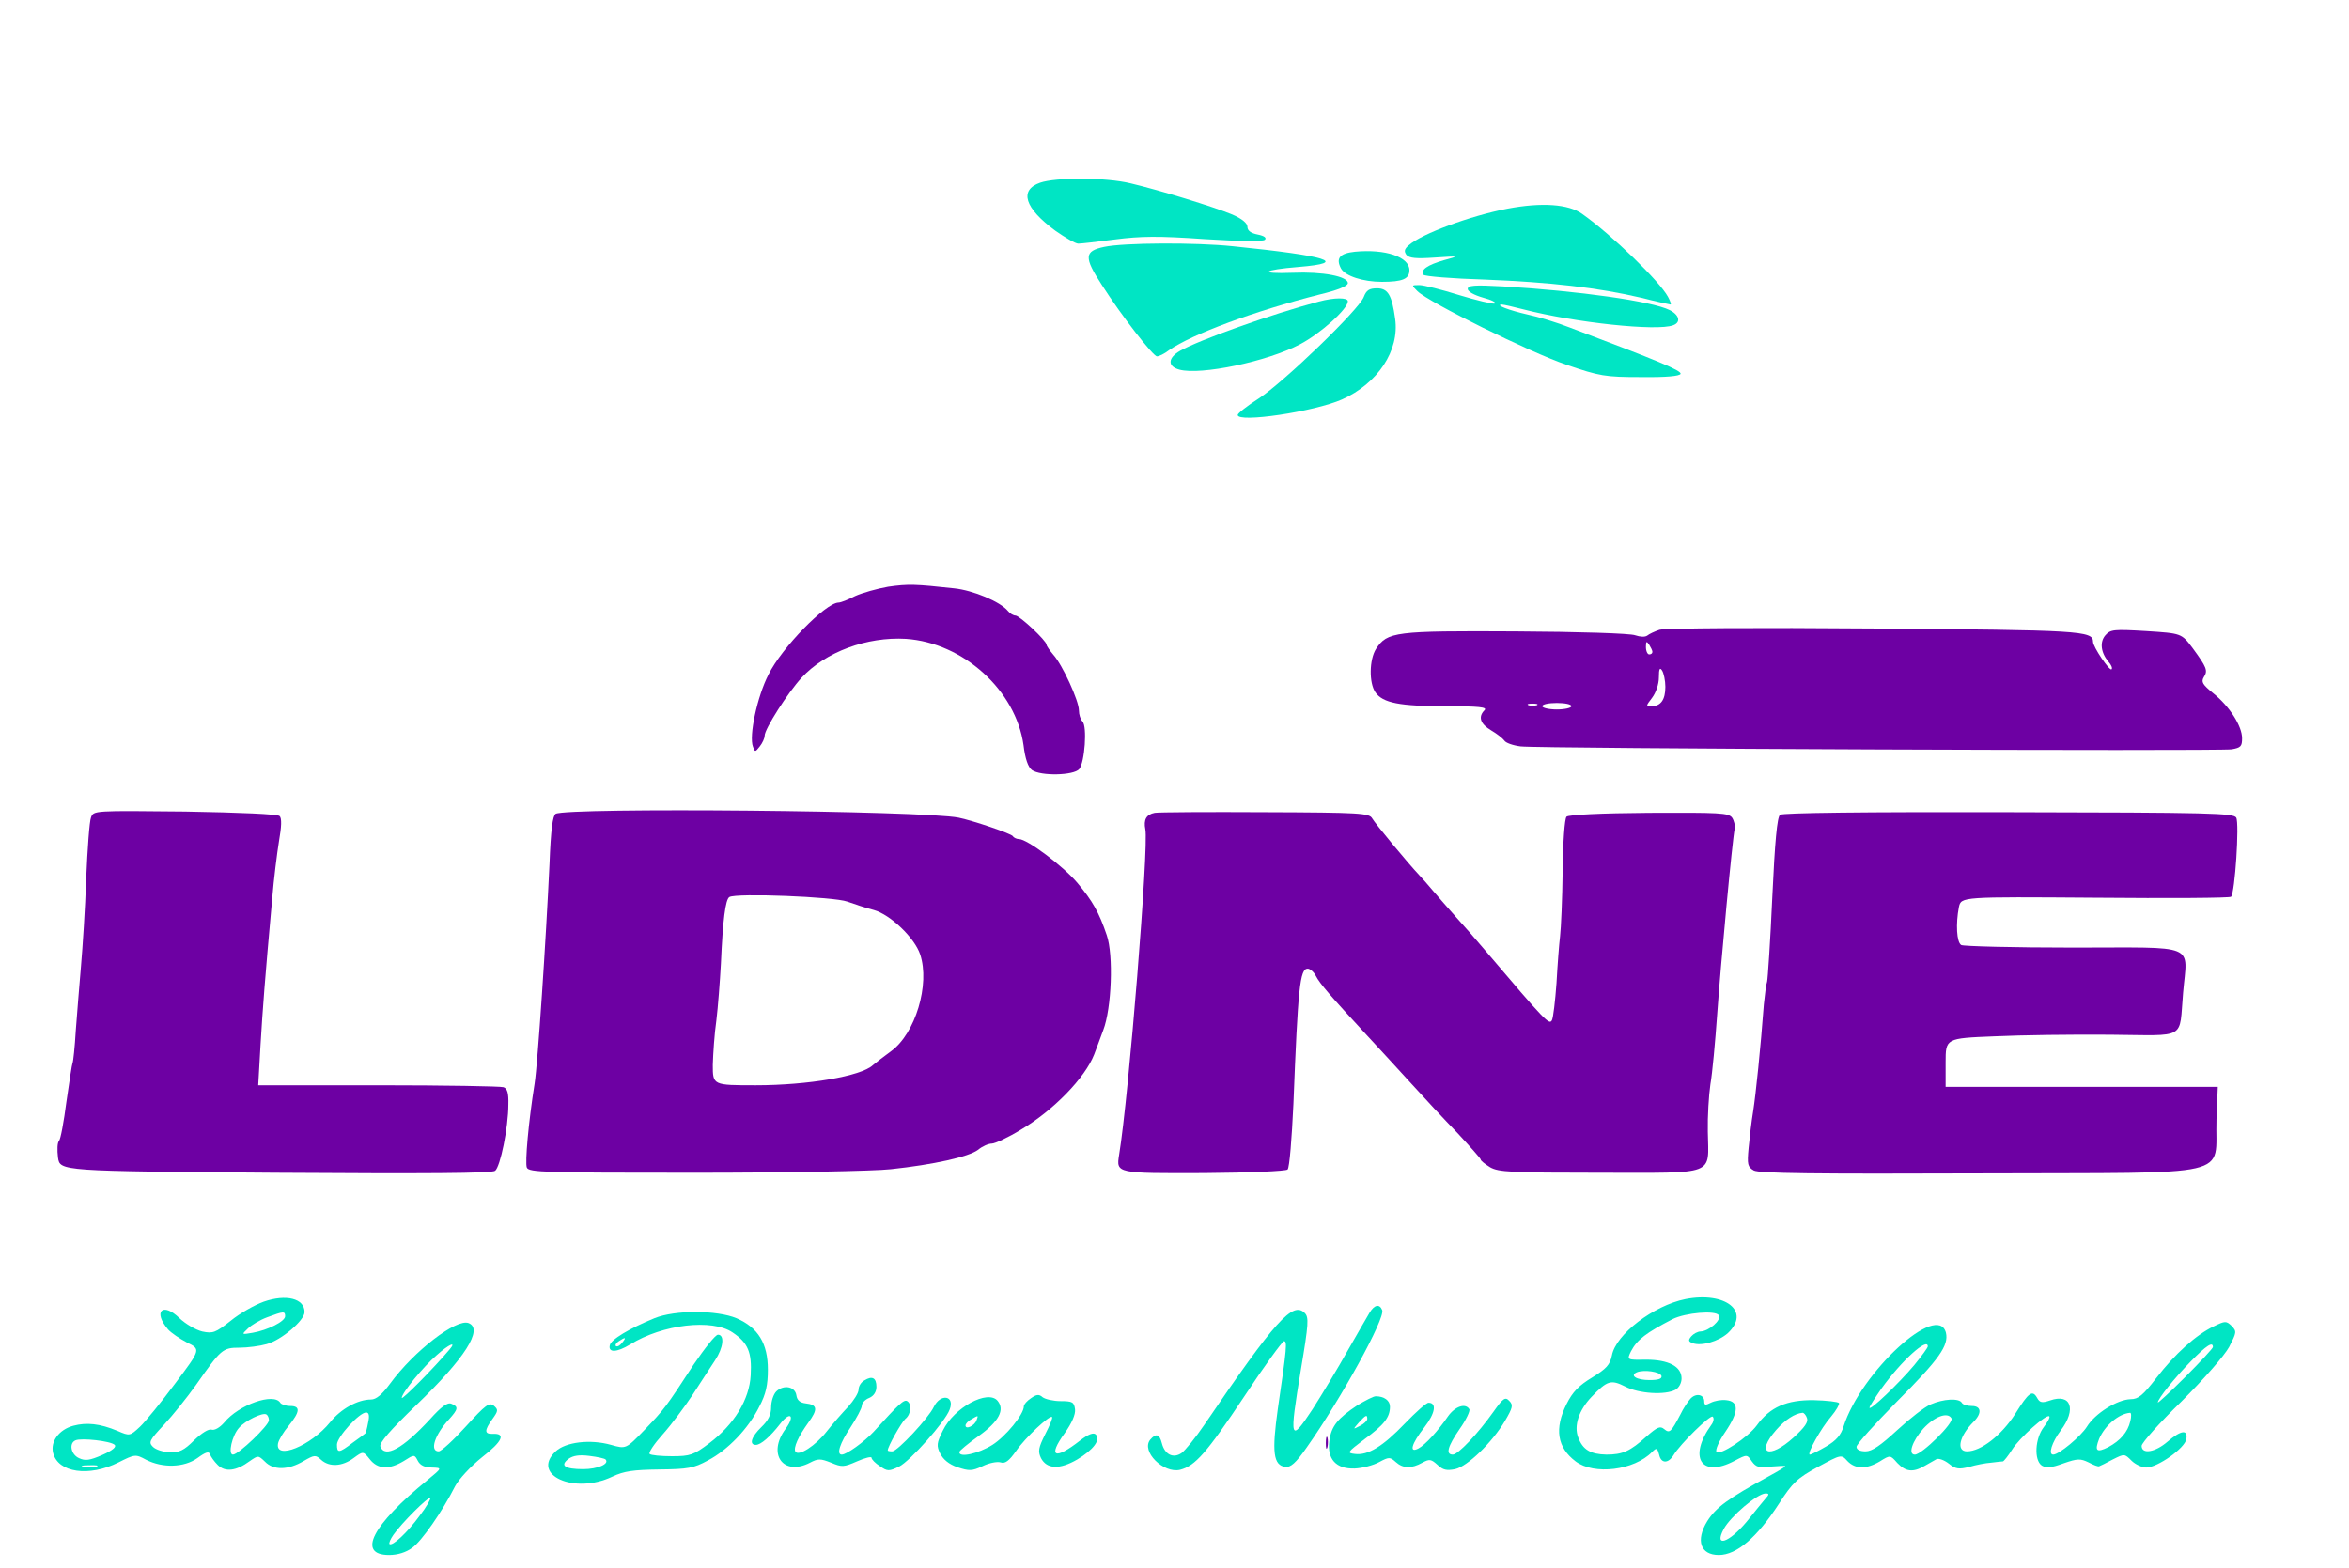
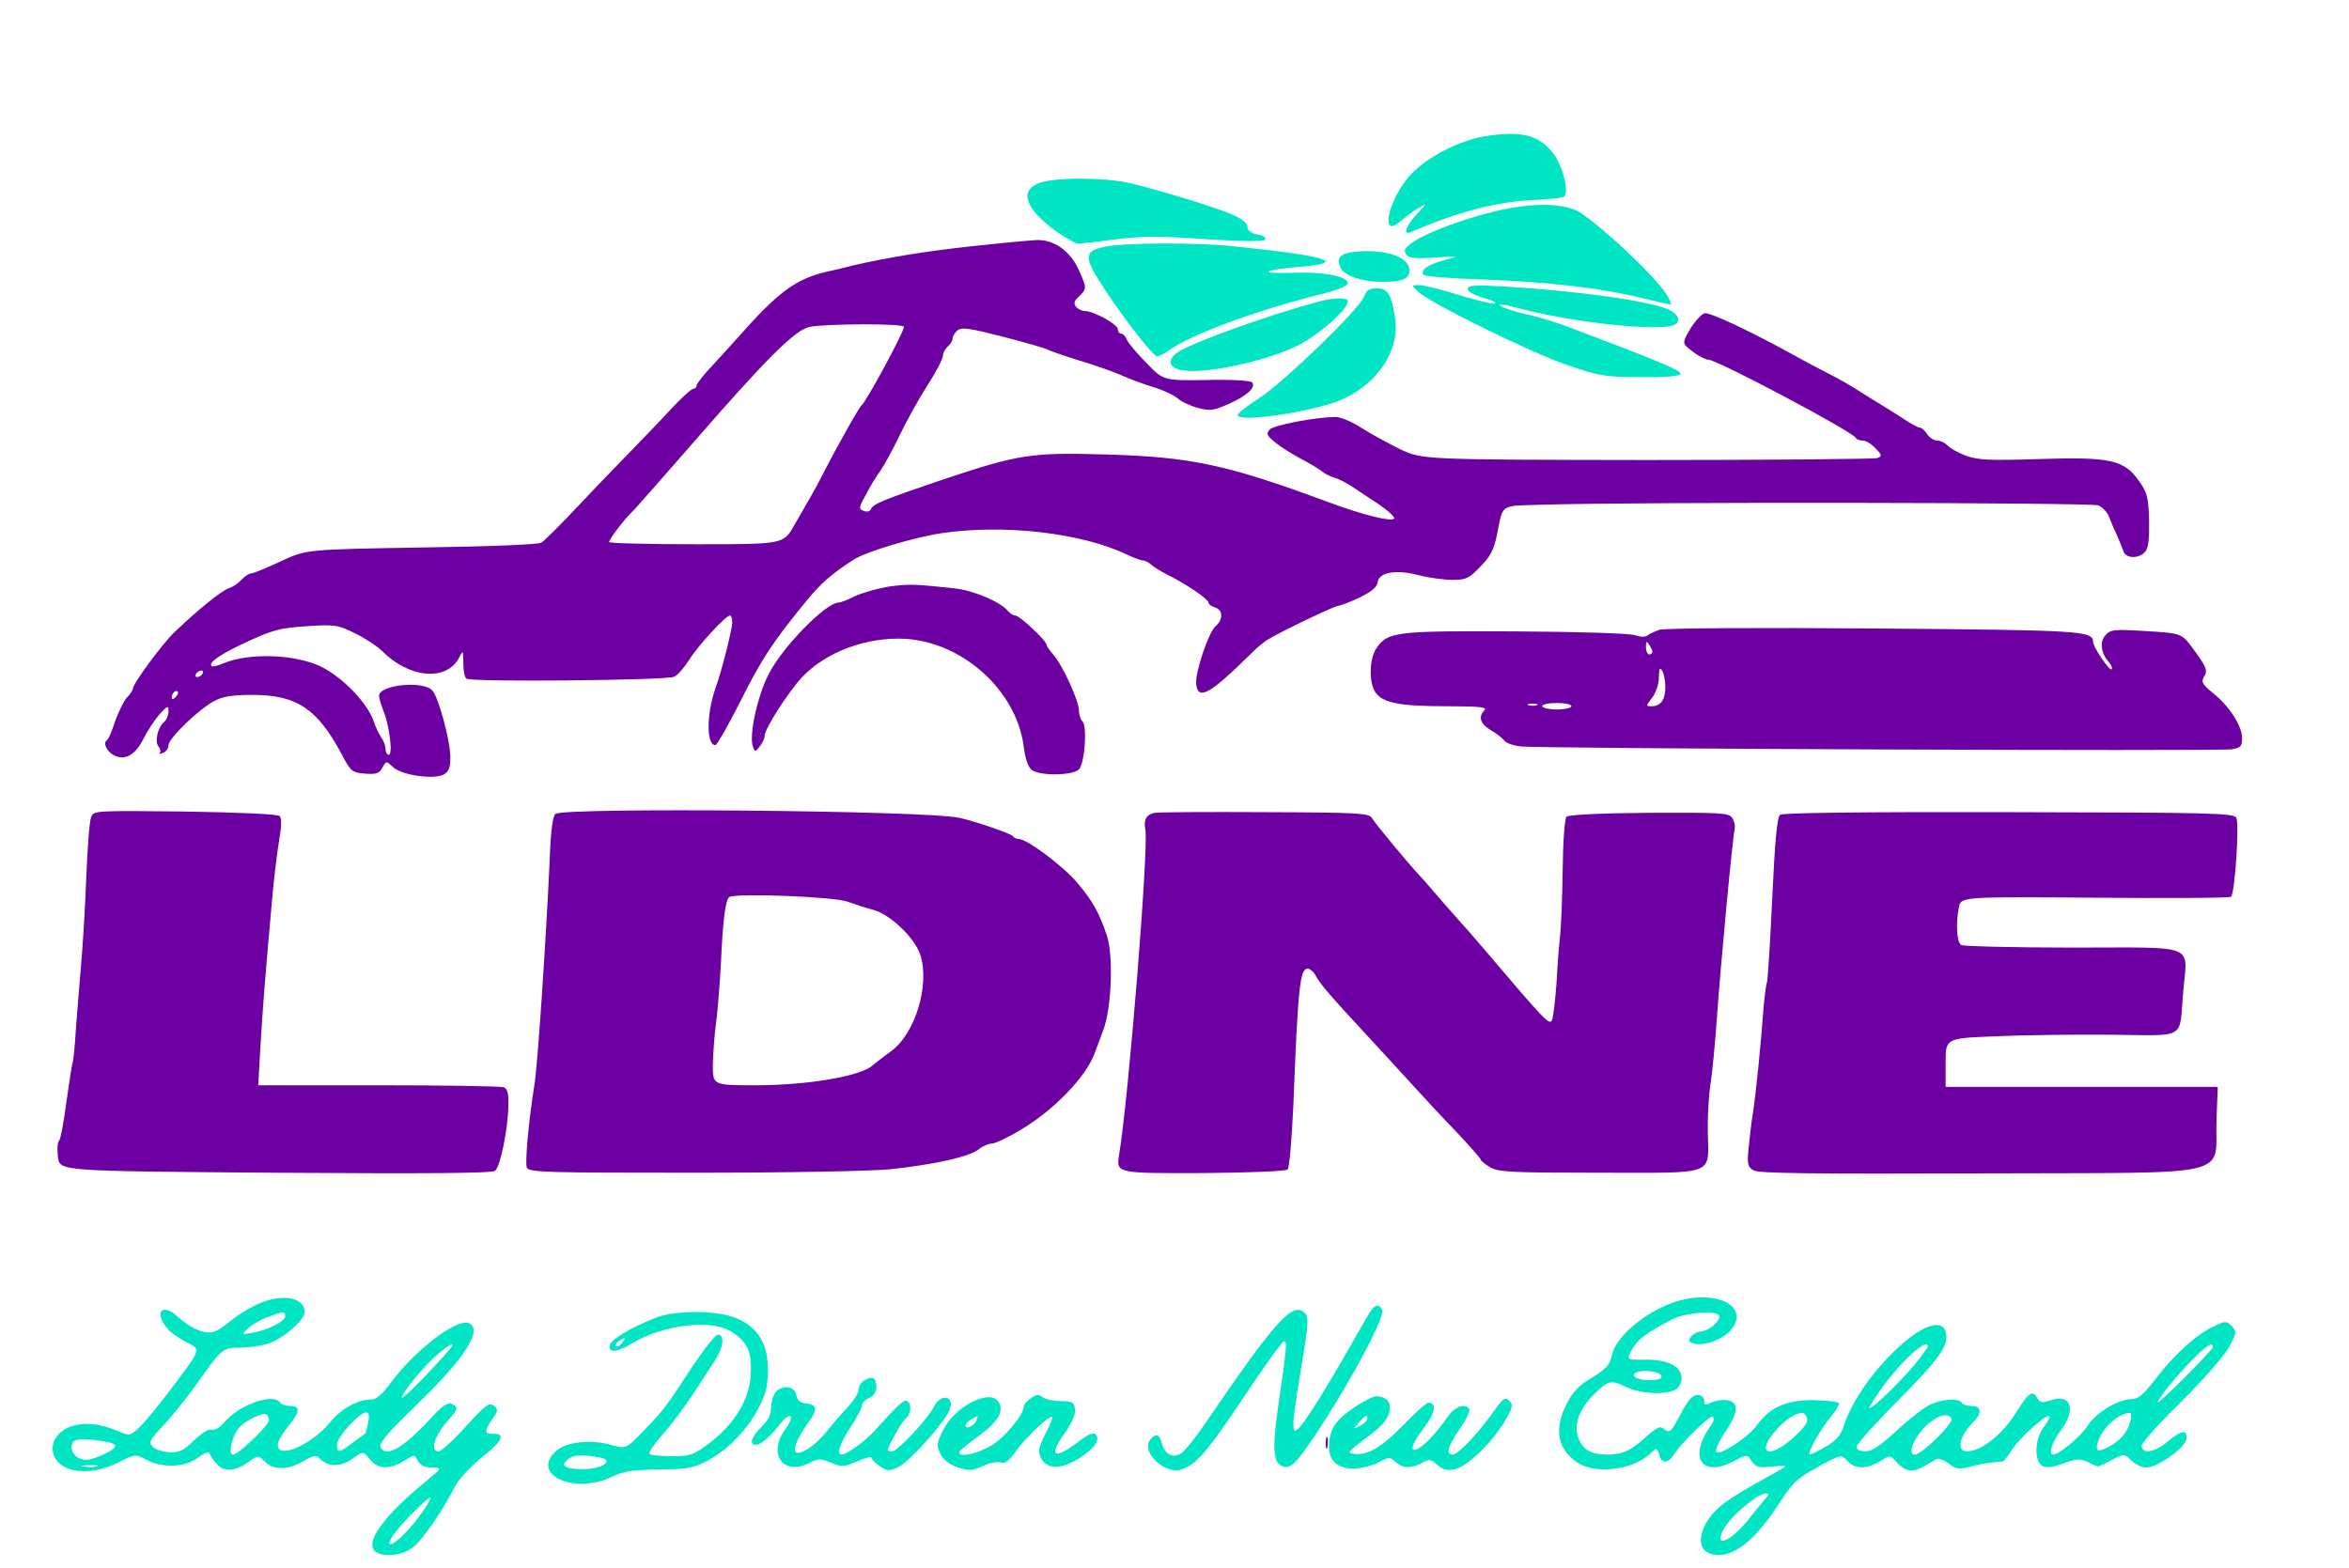
<svg xmlns="http://www.w3.org/2000/svg" version="1.1" viewBox="0 0 725 484">
  <g transform="translate(0,484) scale(0.1,-0.1)">
    <g fill="#6d00a3" class="ldne-purple">
+       <path d="M3000 4080 c-147 -16 -262 -35 -370 -60 -19 -5 -55 -14 -80 -19 -95 -23 -148 -62 -271 -201 -17 -19 -53 -59 -80 -88 -27 -28 -49 -57 -49 -62 0 -6 -5 -10 -10 -10 -6 0 -39 -30 -73 -67 -34 -37 -96 -101 -137 -143 -41 -42 -113 -117 -159 -166 -46 -49 -91 -93 -100 -99 -9 -6 -162 -12 -371 -15 -355 -6 -355 -6 -434 -43 -43 -20 -84 -37 -91 -37 -6 0 -20 -9 -30 -20 -10 -11 -27 -22 -39 -26 -22 -7 -95 -66 -167 -135 -39 -37 -129 -160 -129 -175 0 -4 -8 -17 -19 -28 -10 -12 -26 -45 -36 -73 -9 -29 -20 -55 -25 -58 -13 -8 -1 -34 21 -46 34 -18 67 0 92 51 13 26 36 60 50 76 25 27 27 27 27 8 0 -12 -6 -27 -14 -33 -19 -16 -29 -60 -17 -75 6 -7 8 -16 4 -20 -4 -4 0 -4 10 0 9 3 17 14 17 24 0 20 92 110 141 136 26 14 55 19 119 19 136 0 200 -43 275 -184 28 -53 32 -56 72 -59 34 -3 44 1 53 18 12 22 12 22 33 2 27 -25 125 -39 156 -23 16 9 21 21 21 53 0 51 -37 188 -56 207 -29 31 -164 17 -164 -17 0 -7 6 -27 13 -45 19 -45 30 -137 17 -137 -5 0 -10 8 -10 18 0 10 -6 26 -14 37 -7 11 -17 31 -21 44 -18 59 -99 143 -168 175 -81 37 -218 41 -296 9 -18 -8 -35 -12 -38 -9 -11 11 29 38 114 77 76 35 100 41 180 46 86 6 96 4 149 -22 31 -15 68 -40 83 -54 83 -85 200 -95 238 -21 12 24 13 23 13 -17 0 -23 4 -45 10 -48 17 -11 621 -5 641 6 11 5 31 29 46 52 27 44 113 137 126 137 4 0 7 -9 7 -21 0 -21 -32 -149 -52 -204 -28 -81 -28 -175 0 -175 5 0 39 60 76 133 67 133 97 180 204 311 48 58 78 84 146 128 38 25 186 69 271 82 191 29 434 1 571 -65 22 -10 45 -19 51 -19 7 0 18 -6 25 -12 7 -7 31 -22 53 -33 57 -28 125 -75 125 -85 0 -5 9 -12 20 -15 25 -8 26 -37 1 -59 -22 -20 -64 -147 -59 -179 7 -50 42 -30 172 98 16 17 39 35 51 42 43 26 205 103 215 103 6 0 35 11 65 25 37 18 55 32 57 48 4 31 58 40 129 21 31 -8 78 -14 103 -14 41 0 51 5 85 41 31 31 42 53 51 97 20 99 7 90 138 94 282 9 1695 7 1718 -2 13 -5 29 -22 34 -37 6 -16 17 -41 25 -58 7 -16 16 -38 19 -47 7 -23 49 -23 67 -1 10 11 13 40 12 97 -2 70 -6 86 -31 121 -46 66 -89 75 -309 68 -157 -5 -189 -3 -227 11 -24 9 -50 24 -56 32 -7 7 -21 14 -31 14 -10 0 -24 9 -31 20 -7 11 -17 20 -23 20 -5 0 -29 13 -51 28 -23 15 -57 36 -75 47 -18 11 -49 30 -69 43 -19 12 -57 34 -85 48 -27 14 -75 39 -105 56 -134 74 -263 135 -279 131 -9 -2 -29 -24 -44 -48 -26 -45 -26 -45 7 -70 18 -14 40 -25 48 -25 27 0 448 -223 456 -242 2 -4 12 -8 21 -8 10 0 28 -11 40 -24 20 -21 20 -24 5 -30 -9 -3 -329 -6 -710 -6 -694 1 -694 1 -764 34 -38 19 -93 49 -121 67 -28 18 -63 32 -77 32 -64 -1 -188 -25 -202 -38 -13 -14 -11 -18 15 -40 17 -14 53 -37 80 -51 28 -15 57 -32 65 -39 8 -7 26 -16 40 -20 13 -4 36 -16 50 -25 14 -9 51 -34 83 -55 31 -21 54 -42 50 -46 -11 -10 -98 12 -203 51 -313 116 -422 139 -681 147 -239 7 -274 1 -511 -78 -180 -61 -215 -75 -220 -91 -3 -7 -12 -9 -22 -5 -16 6 -16 10 6 49 12 24 32 57 44 73 12 17 39 66 60 110 21 44 60 114 86 155 27 41 48 82 48 91 0 9 7 22 15 29 8 7 15 18 15 25 0 7 7 18 15 25 13 11 38 7 143 -20 70 -18 132 -36 137 -40 6 -3 51 -19 100 -34 50 -15 108 -36 130 -46 22 -10 65 -26 95 -35 30 -9 64 -25 75 -35 11 -10 39 -23 62 -29 36 -10 48 -9 95 12 56 25 84 50 73 66 -3 6 -58 10 -140 8 -134 -2 -134 -2 -187 53 -30 30 -57 63 -61 73 -3 9 -11 17 -17 17 -5 0 -10 6 -10 14 0 15 -75 56 -102 56 -9 0 -21 6 -27 13 -8 11 -6 18 9 32 25 23 25 26 -2 85 -26 56 -76 91 -129 89 -19 -1 -108 -9 -199 -19z m-210 -249 c0 -16 -117 -232 -130 -241 -7 -5 -73 -121 -121 -215 -11 -22 -28 -53 -38 -70 -9 -16 -32 -56 -50 -87 -33 -58 -33 -58 -302 -58 -148 0 -269 3 -269 7 0 8 45 68 69 91 10 9 92 103 183 207 233 268 322 357 367 366 52 10 291 11 291 0z m-2165 -1071 c-3 -5 -11 -10 -16 -10 -6 0 -7 5 -4 10 3 6 11 10 16 10 6 0 7 -4 4 -10z m-83 -72 c-7 -7 -12 -8 -12 -2 0 14 12 26 19 19 2 -3 -1 -11 -7 -17z" />
      <path d="M2741 3029 c-34 -6 -80 -19 -102 -29 -21 -11 -44 -20 -51 -20 -40 -1 -175 -139 -216 -222 -35 -68 -61 -190 -48 -223 6 -17 7 -17 21 1 8 10 15 25 15 33 0 21 71 132 114 179 74 80 202 127 322 120 177 -12 339 -159 363 -328 5 -42 14 -68 26 -77 27 -19 129 -17 146 3 17 21 25 132 10 147 -6 6 -11 21 -11 34 0 30 -51 141 -79 172 -11 13 -21 27 -21 31 0 12 -83 90 -96 90 -6 0 -17 6 -23 14 -24 29 -108 64 -166 70 -120 13 -141 14 -204 5z" />
      <path d="M5122 2896 c-15 -5 -32 -13 -38 -18 -7 -5 -22 -4 -37 1 -14 6 -177 11 -369 12 -374 2 -396 -1 -431 -54 -21 -33 -22 -105 -2 -134 23 -33 75 -43 219 -43 101 0 127 -3 118 -12 -21 -21 -13 -43 21 -63 17 -10 35 -24 40 -31 4 -7 26 -15 50 -18 53 -7 2151 -15 2195 -9 28 5 32 9 32 34 0 38 -39 99 -89 139 -33 27 -38 35 -29 50 13 20 9 30 -35 90 -34 45 -34 45 -143 52 -100 6 -110 5 -126 -13 -18 -21 -14 -54 10 -82 8 -9 13 -20 9 -23 -6 -6 -57 69 -57 85 0 34 -40 36 -678 41 -354 3 -644 1 -660 -4z m-22 -68 c0 -5 -4 -8 -10 -8 -5 0 -10 10 -10 23 0 18 2 19 10 7 5 -8 10 -18 10 -22z m40 -108 c0 -40 -14 -60 -43 -60 -18 0 -17 1 2 26 12 16 21 42 21 63 0 27 3 32 10 21 5 -8 10 -31 10 -50z m-397 -57 c-7 -2 -19 -2 -25 0 -7 3 -2 5 12 5 14 0 19 -2 13 -5z m107 -3 c0 -5 -20 -10 -45 -10 -25 0 -45 5 -45 10 0 6 20 10 45 10 25 0 45 -4 45 -10z" />
      <path d="M281 2317 c-5 -12 -11 -97 -15 -189 -3 -91 -11 -213 -16 -270 -5 -57 -12 -146 -16 -198 -3 -52 -8 -98 -10 -101 -2 -4 -10 -58 -19 -120 -8 -62 -18 -116 -23 -121 -5 -5 -6 -27 -3 -51 6 -42 6 -42 670 -47 465 -3 668 -2 679 6 16 12 41 133 41 205 1 34 -3 49 -15 53 -9 3 -182 6 -386 6 l-371 0 7 123 c7 116 13 197 36 452 5 61 15 141 21 178 8 46 9 71 2 78 -6 6 -120 11 -292 14 -282 3 -282 3 -290 -18z" />
      <path d="M1715 2328 c-9 -6 -15 -48 -19 -155 -11 -236 -36 -613 -46 -678 -19 -119 -30 -244 -24 -259 6 -15 58 -16 518 -16 281 0 554 5 606 11 131 14 240 38 269 60 13 11 32 19 42 19 10 0 51 19 90 43 100 59 198 160 226 232 6 16 19 50 28 75 26 67 32 232 11 293 -24 71 -44 106 -91 162 -44 52 -155 135 -180 135 -7 0 -16 4 -19 9 -5 8 -120 47 -167 57 -109 22 -1206 32 -1244 12z m900 -271 c22 -8 59 -20 82 -26 51 -14 126 -86 143 -137 31 -93 -15 -245 -90 -299 -23 -17 -48 -36 -56 -43 -36 -34 -201 -62 -361 -62 -133 0 -133 0 -133 63 1 34 5 96 11 137 5 41 11 120 14 175 6 136 14 198 26 206 21 13 323 1 364 -14z" />
      <path d="M3564 2331 c-26 -5 -35 -21 -29 -51 11 -52 -51 -823 -81 -1005 -9 -57 -9 -57 262 -56 141 1 253 6 258 11 6 6 13 96 18 202 14 359 20 418 44 418 7 0 19 -10 25 -22 12 -24 47 -64 158 -184 36 -39 98 -106 136 -148 39 -43 103 -112 143 -153 39 -42 72 -79 72 -82 0 -4 13 -14 29 -24 26 -15 64 -17 340 -17 363 0 334 -11 332 127 -1 46 3 112 8 146 6 34 15 132 21 217 11 156 47 540 54 572 2 9 -2 25 -8 34 -11 15 -39 16 -257 15 -146 -1 -248 -6 -254 -12 -6 -6 -11 -79 -12 -167 -1 -86 -5 -177 -8 -202 -3 -25 -8 -90 -11 -145 -4 -55 -10 -106 -14 -114 -8 -16 -19 -5 -205 214 -27 32 -68 79 -91 104 -22 25 -54 61 -70 80 -16 19 -36 42 -44 50 -33 35 -136 159 -145 175 -9 16 -37 18 -331 19 -176 1 -329 0 -340 -2z" />
      <path d="M5494 2325 c-9 -7 -16 -82 -24 -255 -6 -135 -14 -252 -16 -260 -3 -8 -7 -40 -10 -70 -10 -135 -25 -279 -33 -330 -5 -30 -11 -81 -14 -113 -5 -52 -3 -59 16 -70 17 -9 181 -11 710 -9 792 3 712 -16 718 167 l4 100 -420 0 -420 0 0 75 c0 75 0 75 150 81 83 4 244 6 358 5 240 -2 212 -18 225 130 13 154 50 139 -339 139 -183 0 -340 4 -346 8 -14 9 -17 65 -7 117 7 32 7 32 420 29 227 -2 416 -1 420 3 12 12 26 226 16 244 -8 14 -76 16 -702 17 -449 1 -697 -2 -706 -8z" />
      <path d="M4092 385 c0 -16 2 -22 5 -12 2 9 2 23 0 30 -3 6 -5 -1 -5 -18z" />
    </g>
    <g fill="#00e5c4" class="ldne-teal">
+       <path d="M4581 4419 c-86 -15 -189 -71 -236 -128 -65 -81 -83 -189 -23 -134 13 11 37 29 53 39 30 18 30 18 -2 -17 -33 -35 -44 -66 -20 -56 148 64 271 96 387 100 42 2 81 6 87 10 18 11 -4 98 -35 136 -45 56 -99 68 -211 50z" />
      <path d="M3210 4276 c-65 -23 -48 -78 47 -148 30 -21 62 -40 71 -40 9 0 61 6 114 13 78 10 133 11 275 1 112 -7 181 -8 187 -2 6 6 -2 12 -22 16 -21 4 -32 12 -32 24 0 11 -17 25 -47 38 -58 24 -224 75 -313 96 -78 19 -231 19 -280 2z" />
      <path d="M4653 4196 c-115 -22 -266 -78 -305 -113 -14 -12 -15 -19 -7 -30 9 -10 30 -12 88 -8 76 5 76 5 28 -8 -52 -15 -73 -30 -64 -45 4 -5 89 -12 189 -15 202 -8 351 -25 483 -56 47 -12 89 -21 91 -21 3 0 -1 11 -8 24 -26 48 -172 190 -265 256 -42 30 -124 36 -230 16z" />
      <path d="M3408 4078 c-62 -13 -63 -32 -7 -118 60 -94 158 -220 170 -220 6 0 23 8 37 19 72 50 264 121 465 172 55 13 87 26 87 35 0 21 -77 36 -171 32 -107 -4 -93 9 19 18 158 13 91 34 -203 64 -115 12 -336 11 -397 -2z" />
      <path d="M4182 4063 c-47 -5 -60 -20 -43 -52 13 -23 68 -41 126 -41 64 0 85 9 85 36 0 41 -74 66 -168 57z" />
      <path d="M4375 3941 c36 -35 348 -189 460 -227 102 -35 119 -38 229 -38 79 -1 120 3 123 10 3 10 -66 39 -342 143 -38 15 -97 33 -130 40 -57 13 -102 30 -80 31 6 0 36 -7 67 -15 159 -41 412 -68 462 -49 25 9 19 32 -11 47 -54 27 -279 59 -515 73 -89 5 -108 3 -108 -8 0 -8 20 -19 48 -27 26 -7 42 -15 35 -18 -6 -2 -56 10 -109 26 -54 17 -110 31 -123 31 -25 0 -25 0 -6 -19z" />
      <path d="M4209 3923 c-15 -39 -246 -262 -324 -313 -36 -23 -65 -46 -65 -51 0 -25 236 10 322 48 110 49 178 151 164 249 -10 73 -22 94 -56 94 -24 0 -33 -6 -41 -27z" />
      <path d="M4070 3909 c-147 -39 -370 -119 -428 -152 -38 -22 -39 -48 -2 -58 66 -18 271 25 372 78 63 33 148 109 148 133 0 12 -42 12 -90 -1z" />
      <path d="M814 822 c-28 -10 -74 -36 -102 -59 -47 -37 -55 -40 -88 -33 -20 5 -51 23 -70 41 -52 51 -83 21 -35 -35 9 -10 35 -28 58 -40 43 -21 43 -21 -36 -126 -43 -58 -92 -118 -109 -134 -31 -29 -32 -29 -69 -13 -55 23 -96 27 -137 16 -44 -12 -71 -49 -62 -84 15 -61 111 -75 202 -29 50 25 52 26 85 8 51 -26 117 -24 158 5 26 19 36 22 39 12 3 -8 13 -22 24 -33 23 -23 57 -19 99 12 26 18 26 18 47 -2 26 -27 72 -26 119 2 33 19 37 20 54 4 25 -23 65 -21 100 5 30 22 30 22 50 -3 25 -32 60 -33 105 -6 33 21 33 21 44 0 7 -13 21 -20 43 -20 32 -1 32 -1 -13 -38 -172 -140 -219 -232 -119 -232 26 0 52 8 71 22 29 20 93 112 133 191 11 21 48 61 83 89 63 49 74 74 33 72 -26 -1 -27 10 -1 46 18 25 18 29 4 41 -14 11 -25 3 -86 -64 -38 -42 -76 -77 -84 -77 -29 0 -12 52 32 99 28 31 30 39 7 48 -12 5 -31 -9 -66 -48 -84 -91 -139 -121 -153 -84 -4 11 31 51 110 127 151 145 209 236 162 254 -38 14 -168 -86 -242 -187 -25 -34 -43 -49 -59 -49 -41 0 -93 -29 -126 -70 -59 -73 -170 -118 -161 -66 2 11 17 36 33 55 35 43 37 61 5 61 -14 0 -28 5 -31 10 -20 32 -128 -6 -173 -61 -14 -16 -30 -25 -39 -22 -9 3 -30 -10 -54 -33 -31 -31 -46 -38 -75 -37 -20 1 -43 8 -52 17 -14 14 -11 20 34 68 27 29 72 85 99 123 77 110 82 115 134 115 25 0 63 5 84 11 45 12 117 73 117 99 0 42 -57 56 -126 32z m66 -45 c0 -16 -54 -43 -100 -51 -35 -6 -35 -6 -15 13 11 11 38 27 60 35 51 19 55 19 55 3z m508 -102 c-47 -56 -148 -158 -148 -150 0 15 66 96 108 132 38 34 62 44 40 18z m-558 -219 c0 -16 -94 -106 -111 -106 -16 0 -3 59 19 83 19 22 73 48 84 41 5 -3 8 -11 8 -18z m306 -8 c-3 -17 -7 -32 -9 -33 -1 -1 -18 -14 -38 -28 -43 -33 -49 -33 -49 -6 0 23 69 99 90 99 9 0 11 -10 6 -32z m-782 -68 c6 -6 -6 -17 -38 -31 -39 -17 -53 -19 -72 -10 -25 11 -32 46 -11 55 18 8 109 -2 121 -14z m-56 -67 c-10 -2 -28 -2 -40 0 -13 2 -5 4 17 4 22 1 32 -1 23 -4z m997 -152 c-37 -51 -84 -95 -93 -87 -2 3 3 15 12 28 25 36 108 119 114 114 2 -3 -12 -28 -33 -55z" />
      <path d="M5202 830 c-99 -20 -215 -109 -227 -174 -6 -29 -17 -41 -61 -68 -41 -25 -60 -44 -79 -82 -38 -76 -29 -134 28 -177 57 -43 180 -28 236 29 14 14 16 13 22 -9 6 -27 28 -27 44 -1 21 35 114 126 121 119 5 -4 3 -16 -4 -25 -73 -101 -31 -166 72 -111 38 20 38 20 53 -2 13 -18 23 -21 59 -16 24 2 44 3 44 1 0 -2 -23 -16 -51 -31 -126 -69 -163 -96 -190 -139 -36 -59 -21 -104 36 -104 55 0 118 54 186 159 42 65 56 78 120 113 72 39 72 39 91 18 24 -25 58 -26 100 -1 32 20 32 20 54 -5 26 -27 48 -30 84 -9 14 8 30 17 37 21 7 3 24 -3 38 -14 21 -17 31 -18 63 -10 20 6 51 12 67 13 17 2 33 4 37 4 3 1 16 17 28 36 22 36 107 112 115 103 3 -3 -5 -17 -17 -33 -27 -35 -31 -102 -6 -119 14 -8 29 -7 67 7 43 15 52 15 77 3 15 -8 30 -14 33 -12 3 1 22 10 42 21 36 18 36 18 58 -4 11 -11 32 -21 45 -21 35 0 120 60 124 88 5 30 -16 28 -58 -8 -38 -33 -80 -40 -80 -13 0 9 55 71 123 137 71 71 132 141 147 168 23 45 24 48 8 65 -17 16 -20 16 -55 -1 -55 -26 -121 -86 -178 -160 -41 -53 -55 -65 -79 -65 -41 -1 -110 -44 -135 -85 -19 -30 -86 -86 -104 -86 -16 0 -4 38 23 74 50 66 32 116 -33 93 -24 -8 -31 -7 -39 7 -15 27 -26 19 -68 -48 -42 -66 -106 -116 -149 -116 -34 0 -24 47 20 91 27 27 24 49 -5 49 -14 0 -28 4 -31 10 -9 15 -57 12 -96 -5 -19 -8 -65 -44 -104 -80 -51 -47 -77 -65 -97 -65 -17 0 -28 5 -28 14 0 8 56 70 124 139 132 132 161 174 152 213 -25 97 -262 -121 -316 -289 -8 -27 -23 -44 -54 -62 -24 -14 -46 -25 -50 -25 -11 0 35 83 66 118 15 18 26 37 24 41 -3 4 -38 8 -78 9 -83 1 -135 -21 -176 -78 -28 -38 -113 -93 -124 -82 -5 5 7 33 27 62 42 62 43 94 3 98 -15 2 -36 -2 -48 -8 -16 -8 -20 -8 -20 4 0 22 -26 27 -43 8 -8 -9 -22 -30 -30 -47 -30 -57 -34 -60 -51 -46 -12 10 -21 6 -53 -22 -52 -47 -75 -57 -125 -57 -49 1 -73 15 -87 53 -14 36 2 84 41 125 49 51 60 54 104 32 42 -22 123 -27 155 -10 11 6 19 21 19 35 0 37 -40 58 -110 58 -59 -1 -59 -1 -46 26 19 36 47 57 128 99 40 20 133 28 143 12 9 -15 -31 -49 -56 -50 -9 0 -22 -7 -29 -15 -10 -12 -9 -16 4 -21 27 -10 80 5 109 31 71 67 -7 129 -131 105z m748 -146 c0 -4 -19 -30 -42 -58 -47 -56 -138 -143 -138 -131 0 4 17 30 37 59 62 86 143 159 143 130z m880 -2 c0 -4 -38 -45 -85 -92 -47 -47 -85 -82 -85 -79 0 11 52 76 102 127 48 49 68 62 68 44z m-1702 -89 c2 -9 -9 -13 -37 -13 -40 0 -62 14 -39 24 22 9 71 2 76 -11z m449 -130 c5 -12 -7 -29 -41 -60 -76 -69 -119 -51 -54 23 28 32 58 51 81 53 4 1 11 -7 14 -16z m998 -10 c-8 -34 -31 -60 -68 -80 -36 -18 -43 -12 -28 26 18 41 60 77 95 80 4 1 5 -11 1 -26z m-552 9 c9 -13 -91 -112 -113 -112 -22 0 -8 42 26 80 34 37 75 53 87 32z m-575 -249 c-8 -10 -34 -41 -57 -70 -55 -66 -102 -81 -71 -23 21 39 103 109 129 110 12 0 12 -3 -1 -17z" />
      <path d="M4227 788 c-8 -13 -38 -66 -68 -118 -29 -52 -78 -133 -108 -180 -70 -106 -72 -96 -36 122 24 142 25 162 12 175 -37 37 -90 -22 -310 -345 -27 -40 -59 -79 -70 -87 -26 -18 -52 -5 -61 30 -7 28 -18 32 -36 11 -29 -36 41 -105 92 -93 47 12 82 52 198 226 62 94 118 171 123 171 10 0 9 -18 -19 -208 -19 -135 -14 -175 23 -180 16 -2 32 11 66 60 106 150 243 399 233 424 -8 20 -24 17 -39 -8z" />
      <path d="M2020 771 c-78 -32 -135 -66 -138 -84 -5 -23 22 -22 63 3 100 62 253 80 316 37 48 -32 60 -62 56 -132 -4 -75 -51 -152 -128 -210 -48 -36 -58 -40 -115 -40 -34 0 -65 3 -69 7 -4 4 14 31 40 60 26 29 68 85 93 123 25 39 56 86 69 106 26 39 30 79 9 79 -8 0 -41 -42 -75 -92 -88 -135 -90 -137 -152 -202 -57 -59 -57 -59 -103 -46 -64 18 -140 9 -171 -20 -78 -73 58 -134 175 -78 36 17 65 21 145 22 88 1 106 4 150 28 61 32 125 98 159 167 20 38 26 66 26 113 0 81 -30 130 -97 159 -60 25 -189 26 -253 0z m-100 -76 c-7 -9 -15 -13 -19 -10 -3 3 1 10 9 15 21 14 24 12 10 -5z m-51 -360 c13 -14 -25 -30 -69 -30 -57 0 -73 11 -45 32 14 10 33 13 64 9 25 -3 47 -8 50 -11z" />
      <path d="M2668 579 c-10 -5 -18 -18 -18 -28 0 -11 -15 -34 -32 -53 -18 -19 -48 -53 -66 -76 -35 -45 -87 -78 -97 -63 -7 12 9 47 40 90 30 41 28 55 -8 59 -18 2 -27 10 -29 25 -4 27 -39 34 -62 12 -9 -9 -16 -31 -16 -49 0 -23 -9 -41 -30 -61 -31 -30 -39 -55 -17 -55 15 0 44 25 75 65 31 40 47 26 17 -15 -58 -78 -8 -148 75 -105 25 13 32 13 65 0 33 -14 39 -14 80 4 25 11 45 16 45 11 0 -5 12 -17 26 -26 23 -16 28 -16 59 -1 33 16 143 139 156 176 17 43 -28 51 -49 8 -16 -34 -112 -137 -128 -137 -8 0 -14 1 -14 3 0 12 42 86 54 97 18 14 21 46 6 55 -10 6 -25 -8 -104 -95 -29 -31 -83 -70 -98 -70 -17 0 -6 35 27 84 19 29 35 59 35 67 0 8 10 19 23 24 14 6 22 19 22 34 0 28 -13 35 -37 20z" />
      <path d="M3182 524 c-12 -8 -22 -19 -22 -25 0 -25 -56 -93 -97 -119 -43 -27 -104 -41 -102 -22 0 4 27 26 59 49 63 45 82 81 59 109 -30 36 -135 -21 -169 -92 -19 -38 -20 -47 -8 -71 9 -18 27 -33 53 -42 36 -12 45 -12 77 3 20 10 45 15 56 12 14 -5 26 4 48 35 28 41 104 112 111 105 3 -2 -7 -26 -21 -53 -21 -42 -23 -53 -13 -74 18 -34 57 -36 112 -4 50 30 73 61 57 77 -7 7 -23 1 -49 -19 -78 -61 -100 -50 -47 23 22 31 34 58 32 74 -3 22 -8 25 -44 25 -23 0 -48 6 -56 12 -11 10 -19 9 -36 -3z m-168 -68 c-6 -17 -34 -30 -34 -16 0 5 8 14 18 19 22 13 22 13 16 -3z" />
      <path d="M4189 502 c-60 -40 -80 -64 -86 -109 -8 -57 21 -88 78 -86 24 1 58 10 76 20 30 16 33 16 51 0 22 -20 48 -21 82 -2 22 12 27 11 47 -7 17 -16 28 -18 54 -13 39 9 114 82 154 149 24 41 26 49 13 62 -12 13 -19 8 -48 -33 -49 -69 -110 -133 -126 -133 -23 0 -16 25 21 79 20 28 33 56 30 61 -12 20 -44 9 -66 -22 -30 -44 -70 -88 -91 -99 -30 -16 -22 14 18 65 34 44 39 76 13 76 -7 0 -39 -29 -73 -64 -68 -71 -114 -99 -154 -94 -26 3 -24 5 30 46 60 44 78 67 78 100 0 19 -18 32 -44 32 -7 0 -32 -13 -57 -28z m31 -42 c0 -5 -10 -15 -22 -21 -23 -12 -23 -12 -4 10 21 23 26 26 26 11z" />
    </g>
  </g>
</svg>
